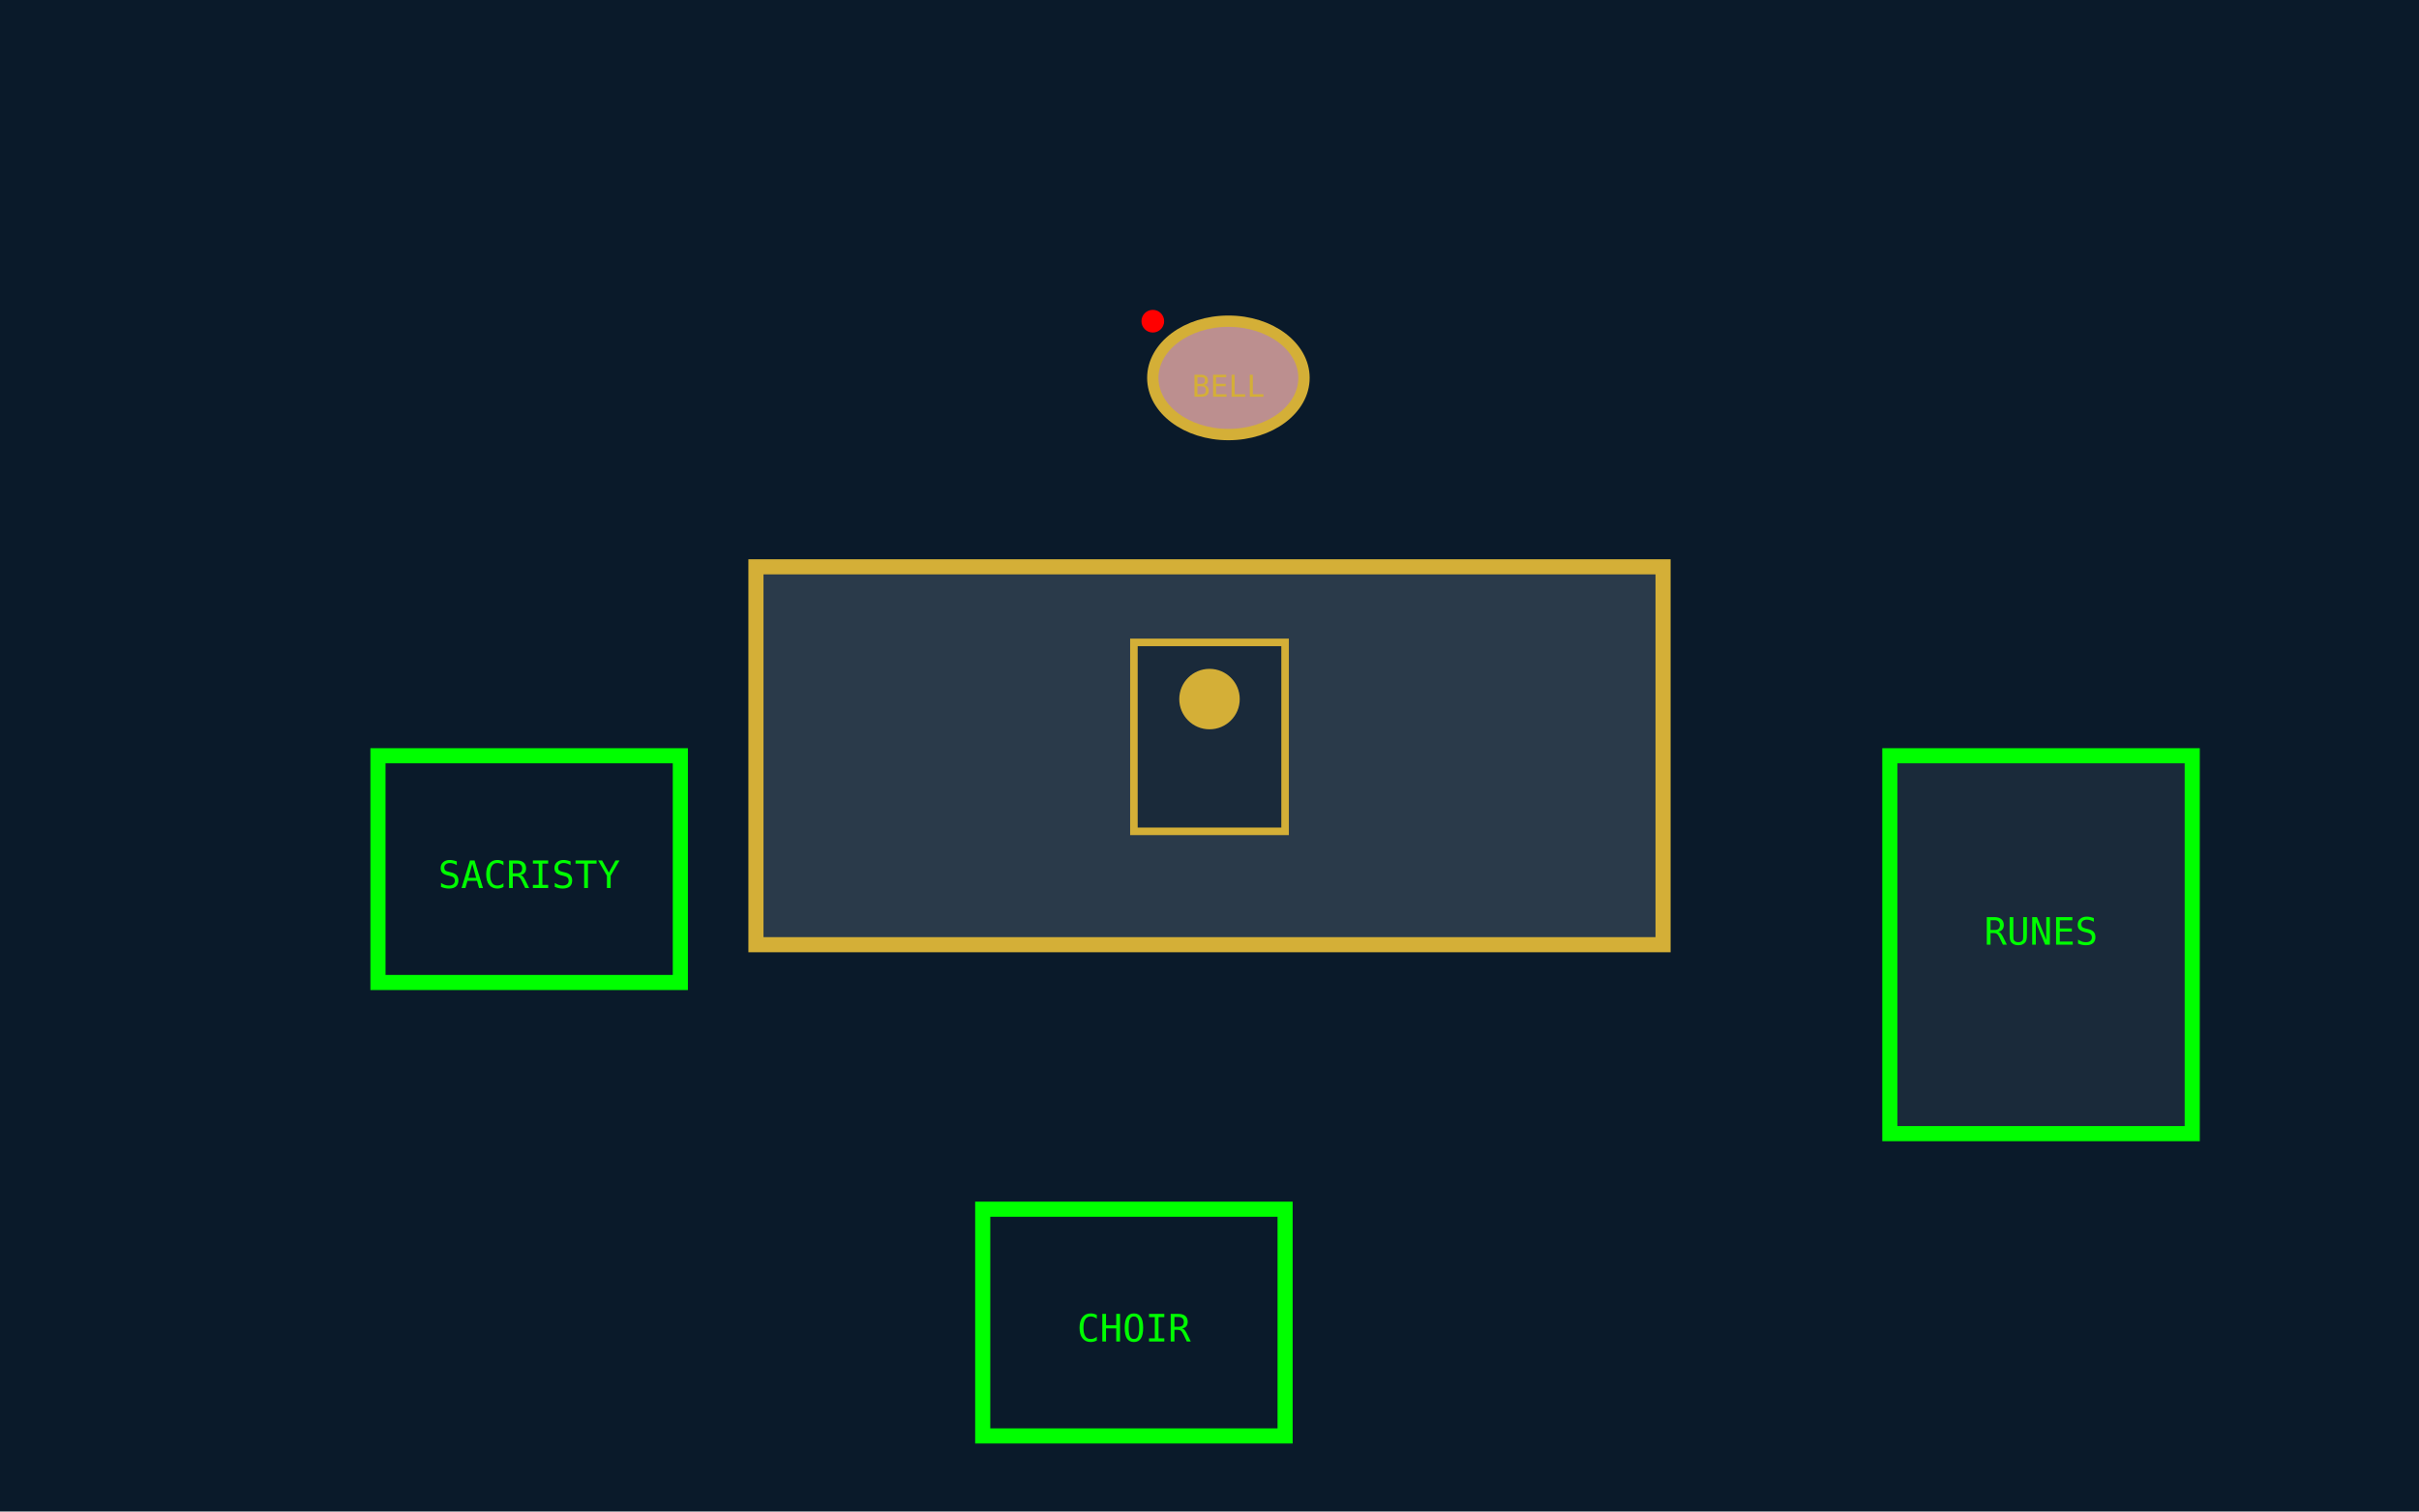
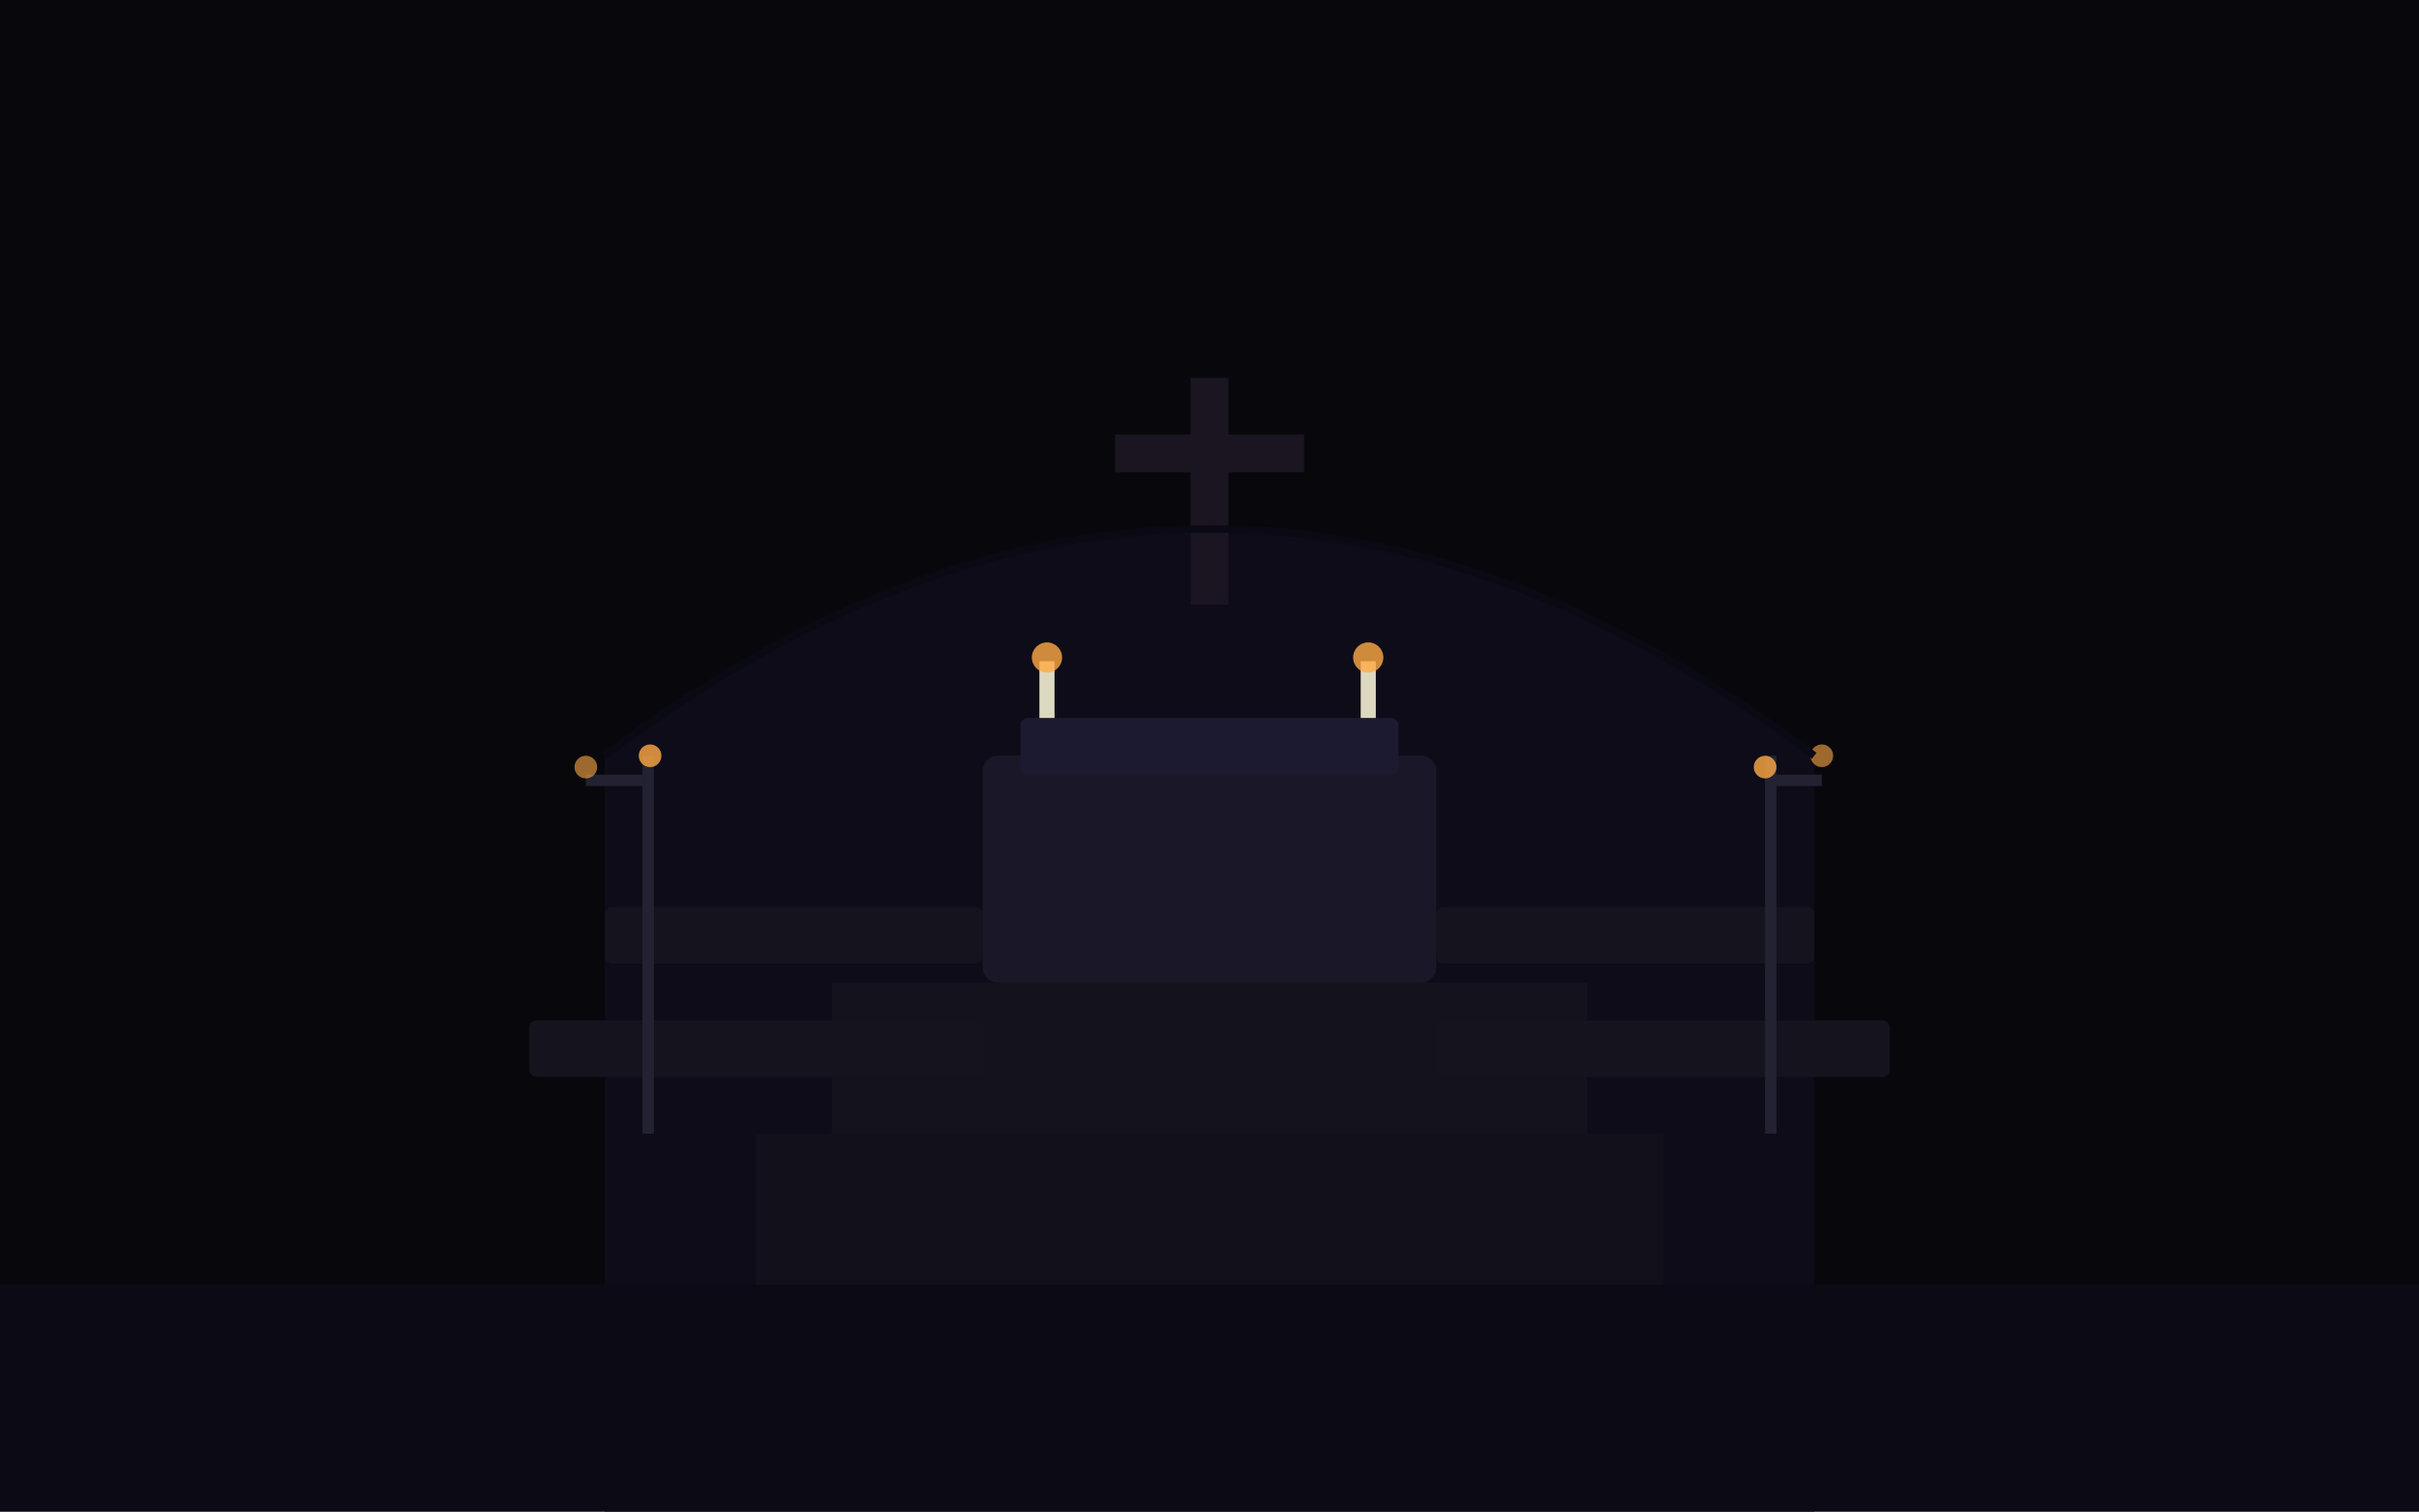
- <svg xmlns="http://www.w3.org/2000/svg" viewBox="0 0 640 400">
-   <rect width="640" height="400" fill="#0a1a2a" />
-   <rect x="200" y="150" width="240" height="100" fill="#2a3a4a" stroke="#d4af37" stroke-width="4" />
-   <g transform="translate(300,170)">
-     <rect x="0" y="0" width="40" height="50" fill="#1a2a3a" stroke="#d4af37" stroke-width="2" />
-     <circle cx="20" cy="15" r="8" fill="#d4af37" />
-   </g>
-   <g transform="translate(310,80)">
-     <ellipse cx="15" cy="20" rx="20" ry="15" fill="#bc8f8f" stroke="#d4af37" stroke-width="3" />
-     <text x="15" y="25" font-family="monospace" font-size="8" fill="#d4af37" text-anchor="middle">BELL</text>
-   </g>
-   <circle cx="305" cy="85" r="3" fill="#f00" />
-   <rect x="500" y="200" width="80" height="100" fill="#1a2a3a" stroke="#0f0" stroke-width="4" />
-   <text x="540" y="250" font-family="monospace" font-size="10" fill="#0f0" text-anchor="middle">RUNES</text>
-   <rect x="260" y="320" width="80" height="60" fill="#0a1a2a" stroke="#0f0" stroke-width="4" />
-   <text x="300" y="355" font-family="monospace" font-size="10" fill="#0f0" text-anchor="middle">CHOIR</text>
-   <rect x="100" y="200" width="80" height="60" fill="#0a1a2a" stroke="#0f0" stroke-width="4" />
-   <text x="140" y="235" font-family="monospace" font-size="10" fill="#0f0" text-anchor="middle">SACRISTY</text>
+ <svg xmlns="http://www.w3.org/2000/svg" viewBox="0 0 640 400" width="640" height="400">
+   <rect width="640" height="400" fill="#08080c" />
+   <path d="M160 200 Q320 80 480 200 L480 400 L160 400Z" fill="#0e0c18" />
+   <rect x="0" y="340" width="640" height="60" fill="#0c0a14" />
+   <rect x="200" y="300" width="240" height="40" fill="#12101a" />
+   <rect x="220" y="260" width="200" height="40" fill="#14121c" />
+   <rect x="260" y="200" width="120" height="60" fill="#1a1828" rx="4" />
+   <rect x="270" y="190" width="100" height="15" fill="#1c1a30" rx="2" />
+   <rect x="315" y="100" width="10" height="60" fill="#1a1520" />
+   <rect x="295" y="115" width="50" height="10" fill="#1a1520" />
+   <rect x="160" y="240" width="100" height="15" fill="#15131e" rx="2" />
+   <rect x="380" y="240" width="100" height="15" fill="#15131e" rx="2" />
+   <rect x="140" y="270" width="120" height="15" fill="#15131e" rx="2" />
+   <rect x="380" y="270" width="120" height="15" fill="#15131e" rx="2" />
+   <rect x="275" y="175" width="4" height="15" fill="#ddd8c0" />
+   <circle cx="277" cy="174" r="4" fill="#ffaa44" opacity="0.8" />
+   <rect x="360" y="175" width="4" height="15" fill="#ddd8c0" />
+   <circle cx="362" cy="174" r="4" fill="#ffaa44" opacity="0.8" />
+   <rect x="170" y="200" width="3" height="100" fill="#222233" />
+   <rect x="155" y="205" width="15" height="3" fill="#222233" />
+   <circle cx="155" cy="203" r="3" fill="#ffaa44" opacity="0.6" />
+   <circle cx="172" cy="200" r="3" fill="#ffaa44" opacity="0.8" />
+   <rect x="467" y="200" width="3" height="100" fill="#222233" />
+   <rect x="467" y="205" width="15" height="3" fill="#222233" />
+   <circle cx="467" cy="203" r="3" fill="#ffaa44" opacity="0.8" />
+   <circle cx="482" cy="200" r="3" fill="#ffaa44" opacity="0.6" />
+   <path d="M160 200 Q320 80 480 200" fill="none" stroke="#0a0a14" stroke-width="2" />
</svg>
